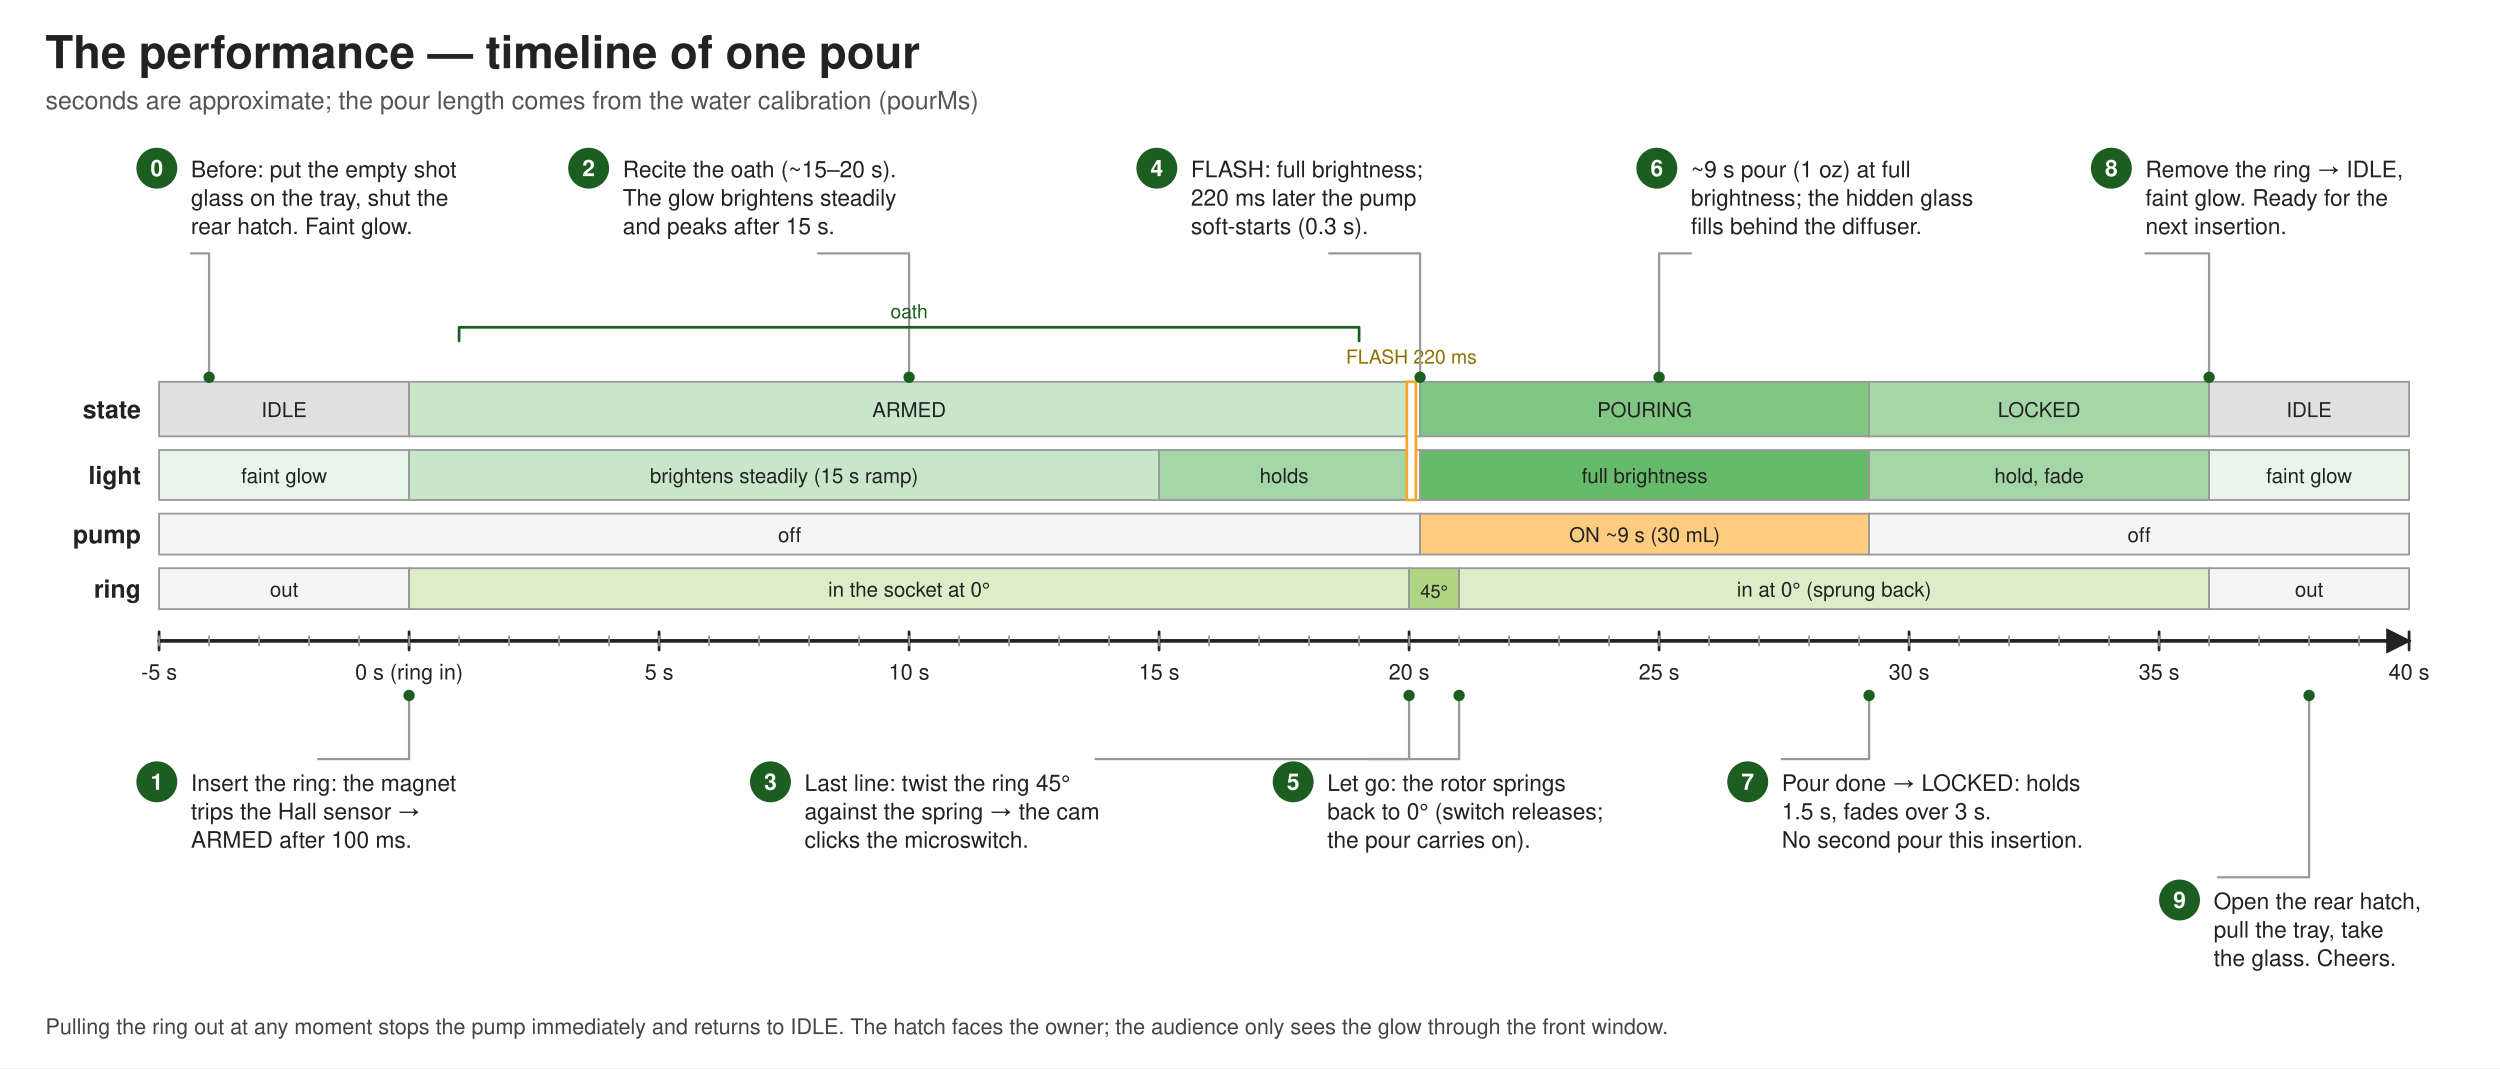
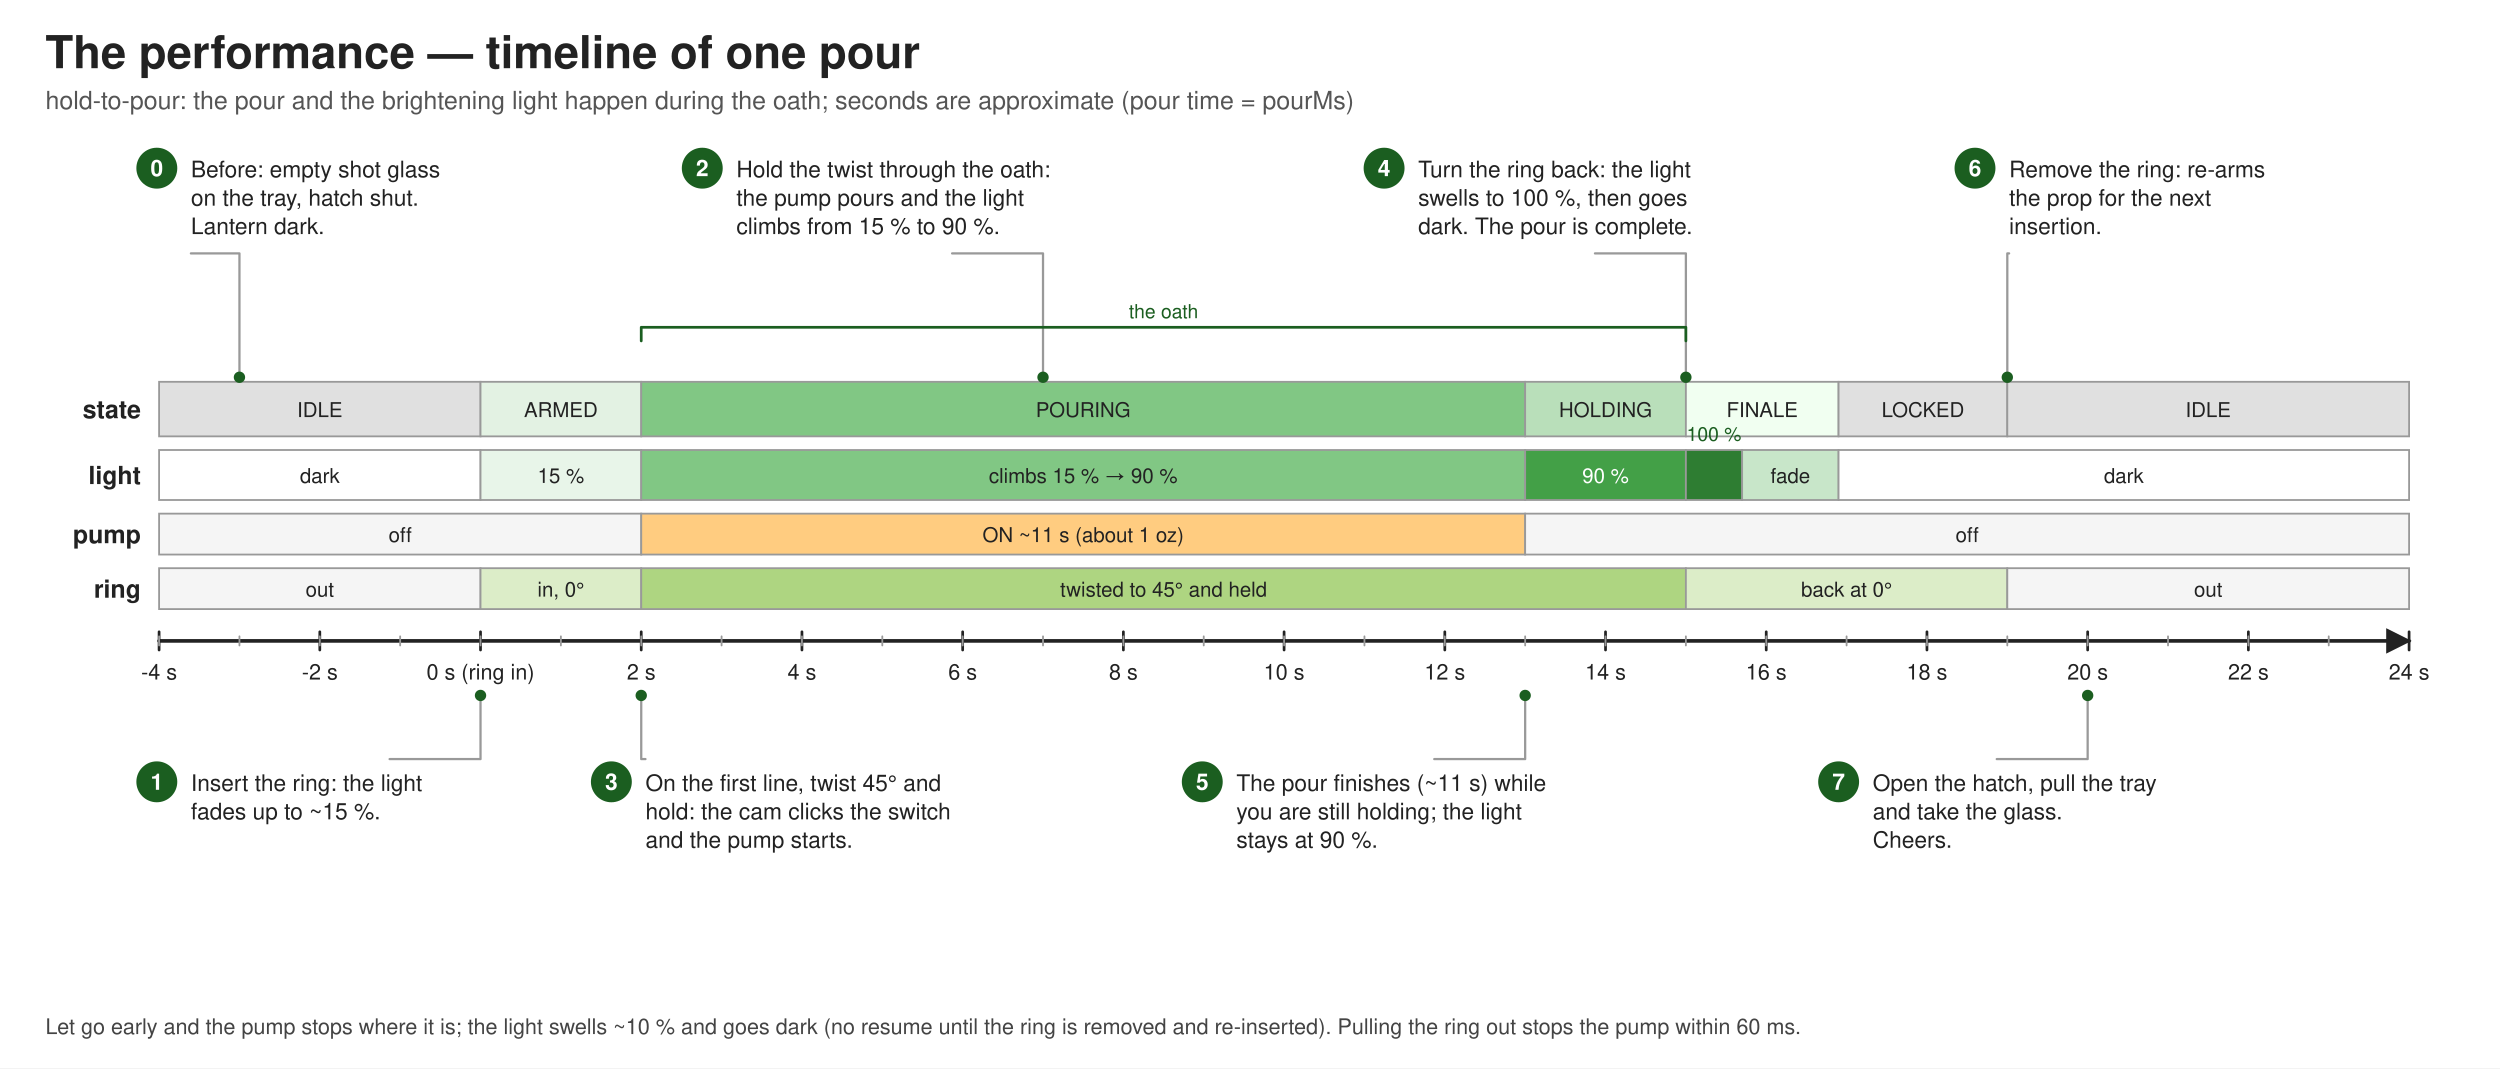
<svg xmlns="http://www.w3.org/2000/svg" viewBox="0 0 1100 470" width="1100" height="470" font-family="Helvetica, Arial, sans-serif" font-size="12" fill="#222222">
  <defs>
    <marker id="arr" viewBox="0 0 10 10" refX="9" refY="5" markerWidth="7" markerHeight="7" orient="auto-start-reverse">
      <path d="M0,0 L10,5 L0,10 z" fill="context-stroke" />
    </marker>
    <marker id="arrP" viewBox="0 0 10 10" refX="9" refY="5" markerWidth="7" markerHeight="7" orient="auto-start-reverse">
      <path d="M0,0 L10,5 L0,10 z" fill="#7c3aed" />
    </marker>
    <marker id="arrB" viewBox="0 0 10 10" refX="9" refY="5" markerWidth="7" markerHeight="7" orient="auto-start-reverse">
      <path d="M0,0 L10,5 L0,10 z" fill="#1d4ed8" />
    </marker>
    <marker id="arrGy" viewBox="0 0 10 10" refX="9" refY="5" markerWidth="7" markerHeight="7" orient="auto-start-reverse">
      <path d="M0,0 L10,5 L0,10 z" fill="#777777" />
    </marker>
    <marker id="arrG" viewBox="0 0 10 10" refX="9" refY="5" markerWidth="7" markerHeight="7" orient="auto-start-reverse">
      <path d="M0,0 L10,5 L0,10 z" fill="#2a9d2a" />
    </marker>
    <marker id="arrK" viewBox="0 0 10 10" refX="9" refY="5" markerWidth="7" markerHeight="7" orient="auto-start-reverse">
      <path d="M0,0 L10,5 L0,10 z" fill="#222222" />
    </marker>
    <marker id="arrO" viewBox="0 0 10 10" refX="9" refY="5" markerWidth="7" markerHeight="7" orient="auto-start-reverse">
      <path d="M0,0 L10,5 L0,10 z" fill="#f77f00" />
    </marker>
    <marker id="arrR" viewBox="0 0 10 10" refX="9" refY="5" markerWidth="7" markerHeight="7" orient="auto-start-reverse">
      <path d="M0,0 L10,5 L0,10 z" fill="#d62828" />
    </marker>
  </defs>
  <rect x="0" y="0" width="1100" height="470" fill="#ffffff" />
  <text x="20" y="30" font-size="20" text-anchor="start" font-weight="bold" fill="#222222">The performance — timeline of one pour</text>
-   <text x="20" y="48" font-size="11" text-anchor="start" font-weight="normal" fill="#555">seconds are approximate; the pour length comes from the water calibration (pourMs)</text>
+   <text x="20" y="48" font-size="11" text-anchor="start" font-weight="normal" fill="#555">hold-to-pour: the pour and the brightening light happen during the oath; seconds are approximate (pour time = pourMs)</text>
  <text x="62" y="184.0" font-size="11" text-anchor="end" font-weight="bold" fill="#222222">state</text>
-   <rect x="70.0" y="168" width="110.0" height="24" rx="0" fill="#e0e0e0" stroke="#999" stroke-width="0.8" />
-   <text x="125.0" y="183.5" font-size="9" text-anchor="middle" font-weight="normal" fill="#222222">IDLE</text>
-   <rect x="180.0" y="168" width="440.0" height="24" rx="0" fill="#c8e6c9" stroke="#999" stroke-width="0.8" />
-   <text x="400.0" y="183.5" font-size="9" text-anchor="middle" font-weight="normal" fill="#222222">ARMED</text>
-   <rect x="620.0" y="168" width="4.84" height="24" rx="0" fill="#ffffff" stroke="#999" stroke-width="0.8" />
-   <rect x="624.84" y="168" width="197.56" height="24" rx="0" fill="#81c784" stroke="#999" stroke-width="0.8" />
-   <text x="723.62" y="183.5" font-size="9" text-anchor="middle" font-weight="normal" fill="#222222">POURING</text>
-   <rect x="822.4" y="168" width="149.6" height="24" rx="0" fill="#a5d6a7" stroke="#999" stroke-width="0.8" />
-   <text x="897.2" y="183.5" font-size="9" text-anchor="middle" font-weight="normal" fill="#222222">LOCKED</text>
-   <rect x="972.0" y="168" width="88.0" height="24" rx="0" fill="#e0e0e0" stroke="#999" stroke-width="0.8" />
-   <text x="1016.0" y="183.5" font-size="9" text-anchor="middle" font-weight="normal" fill="#222222">IDLE</text>
+   <rect x="70.0" y="168" width="141.429" height="24" rx="0" fill="#e0e0e0" stroke="#999" stroke-width="0.8" />
+   <text x="140.714" y="183.5" font-size="9" text-anchor="middle" font-weight="normal" fill="#222222">IDLE</text>
+   <rect x="211.429" y="168" width="70.714" height="24" rx="0" fill="#e3f2e3" stroke="#999" stroke-width="0.8" />
+   <text x="246.786" y="183.5" font-size="9" text-anchor="middle" font-weight="normal" fill="#222222">ARMED</text>
+   <rect x="282.143" y="168" width="388.929" height="24" rx="0" fill="#81c784" stroke="#999" stroke-width="0.8" />
+   <text x="476.607" y="183.5" font-size="9" text-anchor="middle" font-weight="normal" fill="#222222">POURING</text>
+   <rect x="671.071" y="168" width="70.714" height="24" rx="0" fill="#b9dfba" stroke="#999" stroke-width="0.8" />
+   <text x="706.429" y="183.5" font-size="9" text-anchor="middle" font-weight="normal" fill="#222222">HOLDING</text>
+   <rect x="741.786" y="168" width="67.179" height="24" rx="0" fill="#f1fff1" stroke="#999" stroke-width="0.8" />
+   <text x="775.375" y="183.5" font-size="9" text-anchor="middle" font-weight="normal" fill="#222222">FINALE</text>
+   <rect x="808.964" y="168" width="74.25" height="24" rx="0" fill="#e0e0e0" stroke="#999" stroke-width="0.8" />
+   <text x="846.089" y="183.5" font-size="9" text-anchor="middle" font-weight="normal" fill="#222222">LOCKED</text>
+   <rect x="883.214" y="168" width="176.786" height="24" rx="0" fill="#e0e0e0" stroke="#999" stroke-width="0.8" />
+   <text x="971.607" y="183.5" font-size="9" text-anchor="middle" font-weight="normal" fill="#222222">IDLE</text>
  <text x="62" y="213.0" font-size="11" text-anchor="end" font-weight="bold" fill="#222222">light</text>
-   <rect x="70.0" y="198" width="110.0" height="22" rx="0" fill="#e8f5e9" stroke="#999" stroke-width="0.8" />
-   <text x="125.0" y="212.5" font-size="9" text-anchor="middle" font-weight="normal" fill="#222222">faint glow</text>
-   <rect x="180.0" y="198" width="330.0" height="22" rx="0" fill="#c8e6c9" stroke="#999" stroke-width="0.8" />
-   <text x="345.0" y="212.5" font-size="9" text-anchor="middle" font-weight="normal" fill="#222222">brightens steadily (15 s ramp)</text>
-   <rect x="510.0" y="198" width="110.0" height="22" rx="0" fill="#a5d6a7" stroke="#999" stroke-width="0.8" />
-   <text x="565.0" y="212.5" font-size="9" text-anchor="middle" font-weight="normal" fill="#222222">holds</text>
-   <rect x="620.0" y="198" width="4.84" height="22" rx="0" fill="#ffffff" stroke="#999" stroke-width="0.8" />
-   <rect x="624.84" y="198" width="197.56" height="22" rx="0" fill="#66bb6a" stroke="#999" stroke-width="0.8" />
-   <text x="723.62" y="212.5" font-size="9" text-anchor="middle" font-weight="normal" fill="#222222">full brightness</text>
-   <rect x="822.4" y="198" width="149.6" height="22" rx="0" fill="#a5d6a7" stroke="#999" stroke-width="0.8" />
-   <text x="897.2" y="212.5" font-size="9" text-anchor="middle" font-weight="normal" fill="#222222">hold, fade</text>
-   <rect x="972.0" y="198" width="88.0" height="22" rx="0" fill="#e8f5e9" stroke="#999" stroke-width="0.8" />
-   <text x="1016.0" y="212.5" font-size="9" text-anchor="middle" font-weight="normal" fill="#222222">faint glow</text>
+   <rect x="70.0" y="198" width="141.429" height="22" rx="0" fill="#ffffff" stroke="#999" stroke-width="0.8" />
+   <text x="140.714" y="212.5" font-size="9" text-anchor="middle" font-weight="normal" fill="#222222">dark</text>
+   <rect x="211.429" y="198" width="70.714" height="22" rx="0" fill="#e8f5e9" stroke="#999" stroke-width="0.8" />
+   <text x="246.786" y="212.5" font-size="9" text-anchor="middle" font-weight="normal" fill="#222222">15 %</text>
+   <rect x="282.143" y="198" width="388.929" height="22" rx="0" fill="#81c784" stroke="#999" stroke-width="0.8" />
+   <text x="476.607" y="212.5" font-size="9" text-anchor="middle" font-weight="normal" fill="#222222">climbs 15 % → 90 %</text>
+   <rect x="671.071" y="198" width="70.714" height="22" rx="0" fill="#43a047" stroke="#999" stroke-width="0.8" />
+   <text x="706.429" y="212.5" font-size="9" text-anchor="middle" font-weight="normal" fill="#fff">90 %</text>
+   <rect x="741.786" y="198" width="24.75" height="22" rx="0" fill="#2e7d32" stroke="#999" stroke-width="0.8" />
+   <rect x="766.536" y="198" width="42.429" height="22" rx="0" fill="#c8e6c9" stroke="#999" stroke-width="0.8" />
+   <text x="787.75" y="212.5" font-size="9" text-anchor="middle" font-weight="normal" fill="#222222">fade</text>
+   <rect x="808.964" y="198" width="251.036" height="22" rx="0" fill="#ffffff" stroke="#999" stroke-width="0.8" />
+   <text x="934.482" y="212.5" font-size="9" text-anchor="middle" font-weight="normal" fill="#222222">dark</text>
  <text x="62" y="239.0" font-size="11" text-anchor="end" font-weight="bold" fill="#222222">pump</text>
-   <rect x="70.0" y="226" width="554.84" height="18" rx="0" fill="#f5f5f5" stroke="#999" stroke-width="0.8" />
-   <text x="347.42" y="238.5" font-size="9" text-anchor="middle" font-weight="normal" fill="#222222">off</text>
-   <rect x="624.84" y="226" width="197.56" height="18" rx="0" fill="#ffcc80" stroke="#999" stroke-width="0.8" />
-   <text x="723.62" y="238.5" font-size="9" text-anchor="middle" font-weight="normal" fill="#222222">ON ~9 s (30 mL)</text>
-   <rect x="822.4" y="226" width="237.6" height="18" rx="0" fill="#f5f5f5" stroke="#999" stroke-width="0.8" />
-   <text x="941.2" y="238.5" font-size="9" text-anchor="middle" font-weight="normal" fill="#222222">off</text>
+   <rect x="70.0" y="226" width="212.143" height="18" rx="0" fill="#f5f5f5" stroke="#999" stroke-width="0.8" />
+   <text x="176.071" y="238.5" font-size="9" text-anchor="middle" font-weight="normal" fill="#222222">off</text>
+   <rect x="282.143" y="226" width="388.929" height="18" rx="0" fill="#ffcc80" stroke="#999" stroke-width="0.8" />
+   <text x="476.607" y="238.5" font-size="9" text-anchor="middle" font-weight="normal" fill="#222222">ON ~11 s (about 1 oz)</text>
+   <rect x="671.071" y="226" width="388.929" height="18" rx="0" fill="#f5f5f5" stroke="#999" stroke-width="0.8" />
+   <text x="865.536" y="238.5" font-size="9" text-anchor="middle" font-weight="normal" fill="#222222">off</text>
  <text x="62" y="263.0" font-size="11" text-anchor="end" font-weight="bold" fill="#222222">ring</text>
-   <rect x="70.0" y="250" width="110.0" height="18" rx="0" fill="#f5f5f5" stroke="#999" stroke-width="0.8" />
-   <text x="125.0" y="262.5" font-size="9" text-anchor="middle" font-weight="normal" fill="#222222">out</text>
-   <rect x="180.0" y="250" width="440.0" height="18" rx="0" fill="#dcedc8" stroke="#999" stroke-width="0.8" />
-   <text x="400.0" y="262.5" font-size="9" text-anchor="middle" font-weight="normal" fill="#222222">in the socket at 0°</text>
-   <rect x="620.0" y="250" width="22.0" height="18" rx="0" fill="#aed581" stroke="#999" stroke-width="0.8" />
-   <rect x="642.0" y="250" width="330.0" height="18" rx="0" fill="#dcedc8" stroke="#999" stroke-width="0.8" />
-   <text x="807.0" y="262.5" font-size="9" text-anchor="middle" font-weight="normal" fill="#222222">in at 0° (sprung back)</text>
-   <rect x="972.0" y="250" width="88.0" height="18" rx="0" fill="#f5f5f5" stroke="#999" stroke-width="0.8" />
-   <text x="1016.0" y="262.5" font-size="9" text-anchor="middle" font-weight="normal" fill="#222222">out</text>
-   <rect x="619.0" y="168" width="4" height="52" rx="0" fill="#ffffff" stroke="#f9a825" stroke-width="1.2" />
-   <text x="621.0" y="160" font-size="8.5" text-anchor="middle" font-weight="normal" fill="#8d6e00">FLASH 220 ms</text>
-   <text x="631.0" y="263" font-size="8" text-anchor="middle" font-weight="normal" fill="#222222">45°</text>
+   <rect x="70.0" y="250" width="141.429" height="18" rx="0" fill="#f5f5f5" stroke="#999" stroke-width="0.8" />
+   <text x="140.714" y="262.5" font-size="9" text-anchor="middle" font-weight="normal" fill="#222222">out</text>
+   <rect x="211.429" y="250" width="70.714" height="18" rx="0" fill="#dcedc8" stroke="#999" stroke-width="0.8" />
+   <text x="246.786" y="262.5" font-size="9" text-anchor="middle" font-weight="normal" fill="#222222">in, 0°</text>
+   <rect x="282.143" y="250" width="459.643" height="18" rx="0" fill="#aed581" stroke="#999" stroke-width="0.8" />
+   <text x="511.964" y="262.5" font-size="9" text-anchor="middle" font-weight="normal" fill="#222222">twisted to 45° and held</text>
+   <rect x="741.786" y="250" width="141.429" height="18" rx="0" fill="#dcedc8" stroke="#999" stroke-width="0.8" />
+   <text x="812.5" y="262.5" font-size="9" text-anchor="middle" font-weight="normal" fill="#222222">back at 0°</text>
+   <rect x="883.214" y="250" width="176.786" height="18" rx="0" fill="#f5f5f5" stroke="#999" stroke-width="0.8" />
+   <text x="971.607" y="262.5" font-size="9" text-anchor="middle" font-weight="normal" fill="#222222">out</text>
+   <text x="754.161" y="194" font-size="8.5" text-anchor="middle" font-weight="normal" fill="#1b5e20">100 %</text>
  <path d="M70,282 L1060,282" fill="none" stroke="#222222" stroke-width="1.6" stroke-linecap="round" stroke-linejoin="round" marker-end="url(#arrK)" />
  <path d="M70.0,278 L70.0,286" fill="none" stroke="#222222" stroke-width="1.2" stroke-linecap="round" stroke-linejoin="round" />
-   <text x="70.0" y="299" font-size="9.5" text-anchor="middle" font-weight="normal" fill="#222222">-5 s</text>
-   <path d="M180.0,278 L180.0,286" fill="none" stroke="#222222" stroke-width="1.2" stroke-linecap="round" stroke-linejoin="round" />
-   <text x="180.0" y="299" font-size="9.5" text-anchor="middle" font-weight="normal" fill="#222222">0 s (ring in)</text>
-   <path d="M290.0,278 L290.0,286" fill="none" stroke="#222222" stroke-width="1.2" stroke-linecap="round" stroke-linejoin="round" />
-   <text x="290.0" y="299" font-size="9.5" text-anchor="middle" font-weight="normal" fill="#222222">5 s</text>
-   <path d="M400.0,278 L400.0,286" fill="none" stroke="#222222" stroke-width="1.2" stroke-linecap="round" stroke-linejoin="round" />
-   <text x="400.0" y="299" font-size="9.5" text-anchor="middle" font-weight="normal" fill="#222222">10 s</text>
-   <path d="M510.0,278 L510.0,286" fill="none" stroke="#222222" stroke-width="1.2" stroke-linecap="round" stroke-linejoin="round" />
-   <text x="510.0" y="299" font-size="9.5" text-anchor="middle" font-weight="normal" fill="#222222">15 s</text>
-   <path d="M620.0,278 L620.0,286" fill="none" stroke="#222222" stroke-width="1.2" stroke-linecap="round" stroke-linejoin="round" />
-   <text x="620.0" y="299" font-size="9.5" text-anchor="middle" font-weight="normal" fill="#222222">20 s</text>
-   <path d="M730.0,278 L730.0,286" fill="none" stroke="#222222" stroke-width="1.2" stroke-linecap="round" stroke-linejoin="round" />
-   <text x="730.0" y="299" font-size="9.5" text-anchor="middle" font-weight="normal" fill="#222222">25 s</text>
-   <path d="M840.0,278 L840.0,286" fill="none" stroke="#222222" stroke-width="1.2" stroke-linecap="round" stroke-linejoin="round" />
-   <text x="840.0" y="299" font-size="9.5" text-anchor="middle" font-weight="normal" fill="#222222">30 s</text>
-   <path d="M950.0,278 L950.0,286" fill="none" stroke="#222222" stroke-width="1.2" stroke-linecap="round" stroke-linejoin="round" />
-   <text x="950.0" y="299" font-size="9.5" text-anchor="middle" font-weight="normal" fill="#222222">35 s</text>
+   <text x="70.0" y="299" font-size="9.5" text-anchor="middle" font-weight="normal" fill="#222222">-4 s</text>
+   <path d="M140.714,278 L140.714,286" fill="none" stroke="#222222" stroke-width="1.2" stroke-linecap="round" stroke-linejoin="round" />
+   <text x="140.714" y="299" font-size="9.5" text-anchor="middle" font-weight="normal" fill="#222222">-2 s</text>
+   <path d="M211.429,278 L211.429,286" fill="none" stroke="#222222" stroke-width="1.2" stroke-linecap="round" stroke-linejoin="round" />
+   <text x="211.429" y="299" font-size="9.5" text-anchor="middle" font-weight="normal" fill="#222222">0 s (ring in)</text>
+   <path d="M282.143,278 L282.143,286" fill="none" stroke="#222222" stroke-width="1.2" stroke-linecap="round" stroke-linejoin="round" />
+   <text x="282.143" y="299" font-size="9.5" text-anchor="middle" font-weight="normal" fill="#222222">2 s</text>
+   <path d="M352.857,278 L352.857,286" fill="none" stroke="#222222" stroke-width="1.2" stroke-linecap="round" stroke-linejoin="round" />
+   <text x="352.857" y="299" font-size="9.5" text-anchor="middle" font-weight="normal" fill="#222222">4 s</text>
+   <path d="M423.571,278 L423.571,286" fill="none" stroke="#222222" stroke-width="1.2" stroke-linecap="round" stroke-linejoin="round" />
+   <text x="423.571" y="299" font-size="9.5" text-anchor="middle" font-weight="normal" fill="#222222">6 s</text>
+   <path d="M494.286,278 L494.286,286" fill="none" stroke="#222222" stroke-width="1.2" stroke-linecap="round" stroke-linejoin="round" />
+   <text x="494.286" y="299" font-size="9.5" text-anchor="middle" font-weight="normal" fill="#222222">8 s</text>
+   <path d="M565.0,278 L565.0,286" fill="none" stroke="#222222" stroke-width="1.2" stroke-linecap="round" stroke-linejoin="round" />
+   <text x="565.0" y="299" font-size="9.5" text-anchor="middle" font-weight="normal" fill="#222222">10 s</text>
+   <path d="M635.714,278 L635.714,286" fill="none" stroke="#222222" stroke-width="1.2" stroke-linecap="round" stroke-linejoin="round" />
+   <text x="635.714" y="299" font-size="9.5" text-anchor="middle" font-weight="normal" fill="#222222">12 s</text>
+   <path d="M706.429,278 L706.429,286" fill="none" stroke="#222222" stroke-width="1.2" stroke-linecap="round" stroke-linejoin="round" />
+   <text x="706.429" y="299" font-size="9.5" text-anchor="middle" font-weight="normal" fill="#222222">14 s</text>
+   <path d="M777.143,278 L777.143,286" fill="none" stroke="#222222" stroke-width="1.2" stroke-linecap="round" stroke-linejoin="round" />
+   <text x="777.143" y="299" font-size="9.5" text-anchor="middle" font-weight="normal" fill="#222222">16 s</text>
+   <path d="M847.857,278 L847.857,286" fill="none" stroke="#222222" stroke-width="1.2" stroke-linecap="round" stroke-linejoin="round" />
+   <text x="847.857" y="299" font-size="9.5" text-anchor="middle" font-weight="normal" fill="#222222">18 s</text>
+   <path d="M918.571,278 L918.571,286" fill="none" stroke="#222222" stroke-width="1.2" stroke-linecap="round" stroke-linejoin="round" />
+   <text x="918.571" y="299" font-size="9.5" text-anchor="middle" font-weight="normal" fill="#222222">20 s</text>
+   <path d="M989.286,278 L989.286,286" fill="none" stroke="#222222" stroke-width="1.2" stroke-linecap="round" stroke-linejoin="round" />
+   <text x="989.286" y="299" font-size="9.5" text-anchor="middle" font-weight="normal" fill="#222222">22 s</text>
  <path d="M1060.0,278 L1060.0,286" fill="none" stroke="#222222" stroke-width="1.2" stroke-linecap="round" stroke-linejoin="round" />
-   <text x="1060.0" y="299" font-size="9.5" text-anchor="middle" font-weight="normal" fill="#222222">40 s</text>
+   <text x="1060.0" y="299" font-size="9.5" text-anchor="middle" font-weight="normal" fill="#222222">24 s</text>
  <path d="M70.0,280 L70.0,284" fill="none" stroke="#999" stroke-width="0.8" stroke-linecap="round" stroke-linejoin="round" />
-   <path d="M92.0,280 L92.0,284" fill="none" stroke="#999" stroke-width="0.8" stroke-linecap="round" stroke-linejoin="round" />
-   <path d="M114.0,280 L114.0,284" fill="none" stroke="#999" stroke-width="0.8" stroke-linecap="round" stroke-linejoin="round" />
-   <path d="M136.0,280 L136.0,284" fill="none" stroke="#999" stroke-width="0.8" stroke-linecap="round" stroke-linejoin="round" />
-   <path d="M158.0,280 L158.0,284" fill="none" stroke="#999" stroke-width="0.8" stroke-linecap="round" stroke-linejoin="round" />
-   <path d="M180.0,280 L180.0,284" fill="none" stroke="#999" stroke-width="0.8" stroke-linecap="round" stroke-linejoin="round" />
-   <path d="M202.0,280 L202.0,284" fill="none" stroke="#999" stroke-width="0.8" stroke-linecap="round" stroke-linejoin="round" />
-   <path d="M224.0,280 L224.0,284" fill="none" stroke="#999" stroke-width="0.8" stroke-linecap="round" stroke-linejoin="round" />
-   <path d="M246.0,280 L246.0,284" fill="none" stroke="#999" stroke-width="0.8" stroke-linecap="round" stroke-linejoin="round" />
-   <path d="M268.0,280 L268.0,284" fill="none" stroke="#999" stroke-width="0.8" stroke-linecap="round" stroke-linejoin="round" />
-   <path d="M290.0,280 L290.0,284" fill="none" stroke="#999" stroke-width="0.8" stroke-linecap="round" stroke-linejoin="round" />
-   <path d="M312.0,280 L312.0,284" fill="none" stroke="#999" stroke-width="0.8" stroke-linecap="round" stroke-linejoin="round" />
-   <path d="M334.0,280 L334.0,284" fill="none" stroke="#999" stroke-width="0.8" stroke-linecap="round" stroke-linejoin="round" />
-   <path d="M356.0,280 L356.0,284" fill="none" stroke="#999" stroke-width="0.8" stroke-linecap="round" stroke-linejoin="round" />
-   <path d="M378.0,280 L378.0,284" fill="none" stroke="#999" stroke-width="0.8" stroke-linecap="round" stroke-linejoin="round" />
-   <path d="M400.0,280 L400.0,284" fill="none" stroke="#999" stroke-width="0.8" stroke-linecap="round" stroke-linejoin="round" />
-   <path d="M422.0,280 L422.0,284" fill="none" stroke="#999" stroke-width="0.8" stroke-linecap="round" stroke-linejoin="round" />
-   <path d="M444.0,280 L444.0,284" fill="none" stroke="#999" stroke-width="0.8" stroke-linecap="round" stroke-linejoin="round" />
-   <path d="M466.0,280 L466.0,284" fill="none" stroke="#999" stroke-width="0.8" stroke-linecap="round" stroke-linejoin="round" />
-   <path d="M488.0,280 L488.0,284" fill="none" stroke="#999" stroke-width="0.8" stroke-linecap="round" stroke-linejoin="round" />
-   <path d="M510.0,280 L510.0,284" fill="none" stroke="#999" stroke-width="0.8" stroke-linecap="round" stroke-linejoin="round" />
-   <path d="M532.0,280 L532.0,284" fill="none" stroke="#999" stroke-width="0.8" stroke-linecap="round" stroke-linejoin="round" />
-   <path d="M554.0,280 L554.0,284" fill="none" stroke="#999" stroke-width="0.8" stroke-linecap="round" stroke-linejoin="round" />
-   <path d="M576.0,280 L576.0,284" fill="none" stroke="#999" stroke-width="0.8" stroke-linecap="round" stroke-linejoin="round" />
-   <path d="M598.0,280 L598.0,284" fill="none" stroke="#999" stroke-width="0.8" stroke-linecap="round" stroke-linejoin="round" />
-   <path d="M620.0,280 L620.0,284" fill="none" stroke="#999" stroke-width="0.8" stroke-linecap="round" stroke-linejoin="round" />
-   <path d="M642.0,280 L642.0,284" fill="none" stroke="#999" stroke-width="0.8" stroke-linecap="round" stroke-linejoin="round" />
-   <path d="M664.0,280 L664.0,284" fill="none" stroke="#999" stroke-width="0.8" stroke-linecap="round" stroke-linejoin="round" />
-   <path d="M686.0,280 L686.0,284" fill="none" stroke="#999" stroke-width="0.8" stroke-linecap="round" stroke-linejoin="round" />
-   <path d="M708.0,280 L708.0,284" fill="none" stroke="#999" stroke-width="0.8" stroke-linecap="round" stroke-linejoin="round" />
-   <path d="M730.0,280 L730.0,284" fill="none" stroke="#999" stroke-width="0.8" stroke-linecap="round" stroke-linejoin="round" />
-   <path d="M752.0,280 L752.0,284" fill="none" stroke="#999" stroke-width="0.8" stroke-linecap="round" stroke-linejoin="round" />
-   <path d="M774.0,280 L774.0,284" fill="none" stroke="#999" stroke-width="0.8" stroke-linecap="round" stroke-linejoin="round" />
-   <path d="M796.0,280 L796.0,284" fill="none" stroke="#999" stroke-width="0.8" stroke-linecap="round" stroke-linejoin="round" />
-   <path d="M818.0,280 L818.0,284" fill="none" stroke="#999" stroke-width="0.8" stroke-linecap="round" stroke-linejoin="round" />
-   <path d="M840.0,280 L840.0,284" fill="none" stroke="#999" stroke-width="0.8" stroke-linecap="round" stroke-linejoin="round" />
-   <path d="M862.0,280 L862.0,284" fill="none" stroke="#999" stroke-width="0.8" stroke-linecap="round" stroke-linejoin="round" />
-   <path d="M884.0,280 L884.0,284" fill="none" stroke="#999" stroke-width="0.8" stroke-linecap="round" stroke-linejoin="round" />
-   <path d="M906.0,280 L906.0,284" fill="none" stroke="#999" stroke-width="0.8" stroke-linecap="round" stroke-linejoin="round" />
-   <path d="M928.0,280 L928.0,284" fill="none" stroke="#999" stroke-width="0.8" stroke-linecap="round" stroke-linejoin="round" />
-   <path d="M950.0,280 L950.0,284" fill="none" stroke="#999" stroke-width="0.8" stroke-linecap="round" stroke-linejoin="round" />
-   <path d="M972.0,280 L972.0,284" fill="none" stroke="#999" stroke-width="0.8" stroke-linecap="round" stroke-linejoin="round" />
-   <path d="M994.0,280 L994.0,284" fill="none" stroke="#999" stroke-width="0.8" stroke-linecap="round" stroke-linejoin="round" />
-   <path d="M1016.0,280 L1016.0,284" fill="none" stroke="#999" stroke-width="0.8" stroke-linecap="round" stroke-linejoin="round" />
-   <path d="M1038.0,280 L1038.0,284" fill="none" stroke="#999" stroke-width="0.8" stroke-linecap="round" stroke-linejoin="round" />
+   <path d="M105.357,280 L105.357,284" fill="none" stroke="#999" stroke-width="0.8" stroke-linecap="round" stroke-linejoin="round" />
+   <path d="M140.714,280 L140.714,284" fill="none" stroke="#999" stroke-width="0.8" stroke-linecap="round" stroke-linejoin="round" />
+   <path d="M176.071,280 L176.071,284" fill="none" stroke="#999" stroke-width="0.8" stroke-linecap="round" stroke-linejoin="round" />
+   <path d="M211.429,280 L211.429,284" fill="none" stroke="#999" stroke-width="0.8" stroke-linecap="round" stroke-linejoin="round" />
+   <path d="M246.786,280 L246.786,284" fill="none" stroke="#999" stroke-width="0.8" stroke-linecap="round" stroke-linejoin="round" />
+   <path d="M282.143,280 L282.143,284" fill="none" stroke="#999" stroke-width="0.8" stroke-linecap="round" stroke-linejoin="round" />
+   <path d="M317.5,280 L317.5,284" fill="none" stroke="#999" stroke-width="0.8" stroke-linecap="round" stroke-linejoin="round" />
+   <path d="M352.857,280 L352.857,284" fill="none" stroke="#999" stroke-width="0.8" stroke-linecap="round" stroke-linejoin="round" />
+   <path d="M388.214,280 L388.214,284" fill="none" stroke="#999" stroke-width="0.8" stroke-linecap="round" stroke-linejoin="round" />
+   <path d="M423.571,280 L423.571,284" fill="none" stroke="#999" stroke-width="0.8" stroke-linecap="round" stroke-linejoin="round" />
+   <path d="M458.929,280 L458.929,284" fill="none" stroke="#999" stroke-width="0.8" stroke-linecap="round" stroke-linejoin="round" />
+   <path d="M494.286,280 L494.286,284" fill="none" stroke="#999" stroke-width="0.8" stroke-linecap="round" stroke-linejoin="round" />
+   <path d="M529.643,280 L529.643,284" fill="none" stroke="#999" stroke-width="0.8" stroke-linecap="round" stroke-linejoin="round" />
+   <path d="M565.0,280 L565.0,284" fill="none" stroke="#999" stroke-width="0.8" stroke-linecap="round" stroke-linejoin="round" />
+   <path d="M600.357,280 L600.357,284" fill="none" stroke="#999" stroke-width="0.8" stroke-linecap="round" stroke-linejoin="round" />
+   <path d="M635.714,280 L635.714,284" fill="none" stroke="#999" stroke-width="0.8" stroke-linecap="round" stroke-linejoin="round" />
+   <path d="M671.071,280 L671.071,284" fill="none" stroke="#999" stroke-width="0.8" stroke-linecap="round" stroke-linejoin="round" />
+   <path d="M706.429,280 L706.429,284" fill="none" stroke="#999" stroke-width="0.8" stroke-linecap="round" stroke-linejoin="round" />
+   <path d="M741.786,280 L741.786,284" fill="none" stroke="#999" stroke-width="0.8" stroke-linecap="round" stroke-linejoin="round" />
+   <path d="M777.143,280 L777.143,284" fill="none" stroke="#999" stroke-width="0.8" stroke-linecap="round" stroke-linejoin="round" />
+   <path d="M812.5,280 L812.5,284" fill="none" stroke="#999" stroke-width="0.8" stroke-linecap="round" stroke-linejoin="round" />
+   <path d="M847.857,280 L847.857,284" fill="none" stroke="#999" stroke-width="0.8" stroke-linecap="round" stroke-linejoin="round" />
+   <path d="M883.214,280 L883.214,284" fill="none" stroke="#999" stroke-width="0.8" stroke-linecap="round" stroke-linejoin="round" />
+   <path d="M918.571,280 L918.571,284" fill="none" stroke="#999" stroke-width="0.8" stroke-linecap="round" stroke-linejoin="round" />
+   <path d="M953.929,280 L953.929,284" fill="none" stroke="#999" stroke-width="0.8" stroke-linecap="round" stroke-linejoin="round" />
+   <path d="M989.286,280 L989.286,284" fill="none" stroke="#999" stroke-width="0.8" stroke-linecap="round" stroke-linejoin="round" />
+   <path d="M1024.643,280 L1024.643,284" fill="none" stroke="#999" stroke-width="0.8" stroke-linecap="round" stroke-linejoin="round" />
  <circle cx="69" cy="74" r="9" fill="#1b5e20" stroke="none" stroke-width="1.2" />
  <text x="69" y="77.5" font-size="10" text-anchor="middle" font-weight="bold" fill="#fff">0</text>
-   <text x="84" y="78.0" font-size="10" text-anchor="start" font-weight="normal" fill="#222222">Before: put the empty shot</text>
-   <text x="84" y="90.5" font-size="10" text-anchor="start" font-weight="normal" fill="#222222">glass on the tray, shut the</text>
-   <text x="84" y="103.0" font-size="10" text-anchor="start" font-weight="normal" fill="#222222">rear hatch. Faint glow.</text>
-   <path d="M92.0,166 L92.0,111.5 L84,111.5" fill="none" stroke="#999" stroke-width="1" stroke-linecap="round" stroke-linejoin="round" />
-   <circle cx="92.0" cy="166" r="2.5" fill="#1b5e20" />
-   <circle cx="259" cy="74" r="9" fill="#1b5e20" stroke="none" stroke-width="1.2" />
-   <text x="259" y="77.5" font-size="10" text-anchor="middle" font-weight="bold" fill="#fff">2</text>
-   <text x="274" y="78.0" font-size="10" text-anchor="start" font-weight="normal" fill="#222222">Recite the oath (~15–20 s).</text>
-   <text x="274" y="90.5" font-size="10" text-anchor="start" font-weight="normal" fill="#222222">The glow brightens steadily</text>
-   <text x="274" y="103.0" font-size="10" text-anchor="start" font-weight="normal" fill="#222222">and peaks after 15 s.</text>
-   <path d="M400.0,166 L400.0,111.5 L360.0,111.5" fill="none" stroke="#999" stroke-width="1" stroke-linecap="round" stroke-linejoin="round" />
-   <circle cx="400.0" cy="166" r="2.5" fill="#1b5e20" />
-   <circle cx="509" cy="74" r="9" fill="#1b5e20" stroke="none" stroke-width="1.2" />
-   <text x="509" y="77.5" font-size="10" text-anchor="middle" font-weight="bold" fill="#fff">4</text>
-   <text x="524" y="78.0" font-size="10" text-anchor="start" font-weight="normal" fill="#222222">FLASH: full brightness;</text>
-   <text x="524" y="90.5" font-size="10" text-anchor="start" font-weight="normal" fill="#222222">220 ms later the pump</text>
-   <text x="524" y="103.0" font-size="10" text-anchor="start" font-weight="normal" fill="#222222">soft-starts (0.3 s).</text>
-   <path d="M624.84,166 L624.84,111.5 L584.84,111.5" fill="none" stroke="#999" stroke-width="1" stroke-linecap="round" stroke-linejoin="round" />
-   <circle cx="624.84" cy="166" r="2.5" fill="#1b5e20" />
-   <circle cx="729" cy="74" r="9" fill="#1b5e20" stroke="none" stroke-width="1.2" />
-   <text x="729" y="77.5" font-size="10" text-anchor="middle" font-weight="bold" fill="#fff">6</text>
-   <text x="744" y="78.0" font-size="10" text-anchor="start" font-weight="normal" fill="#222222">~9 s pour (1 oz) at full</text>
-   <text x="744" y="90.5" font-size="10" text-anchor="start" font-weight="normal" fill="#222222">brightness; the hidden glass</text>
-   <text x="744" y="103.0" font-size="10" text-anchor="start" font-weight="normal" fill="#222222">fills behind the diffuser.</text>
-   <path d="M730.0,166 L730.0,111.5 L744,111.5" fill="none" stroke="#999" stroke-width="1" stroke-linecap="round" stroke-linejoin="round" />
-   <circle cx="730.0" cy="166" r="2.5" fill="#1b5e20" />
-   <circle cx="929" cy="74" r="9" fill="#1b5e20" stroke="none" stroke-width="1.2" />
-   <text x="929" y="77.5" font-size="10" text-anchor="middle" font-weight="bold" fill="#fff">8</text>
-   <text x="944" y="78.0" font-size="10" text-anchor="start" font-weight="normal" fill="#222222">Remove the ring → IDLE,</text>
-   <text x="944" y="90.5" font-size="10" text-anchor="start" font-weight="normal" fill="#222222">faint glow. Ready for the</text>
-   <text x="944" y="103.0" font-size="10" text-anchor="start" font-weight="normal" fill="#222222">next insertion.</text>
-   <path d="M972.0,166 L972.0,111.5 L944,111.5" fill="none" stroke="#999" stroke-width="1" stroke-linecap="round" stroke-linejoin="round" />
-   <circle cx="972.0" cy="166" r="2.5" fill="#1b5e20" />
-   <path d="M202.0,150 L202.0,144 L598.0,144 L598.0,150" fill="none" stroke="#1b5e20" stroke-width="1.2" stroke-linecap="round" stroke-linejoin="round" />
-   <text x="400.0" y="140" font-size="8.5" text-anchor="middle" font-weight="normal" fill="#1b5e20">oath</text>
+   <text x="84" y="78.0" font-size="10" text-anchor="start" font-weight="normal" fill="#222222">Before: empty shot glass</text>
+   <text x="84" y="90.5" font-size="10" text-anchor="start" font-weight="normal" fill="#222222">on the tray, hatch shut.</text>
+   <text x="84" y="103.0" font-size="10" text-anchor="start" font-weight="normal" fill="#222222">Lantern dark.</text>
+   <path d="M105.357,166 L105.357,111.5 L84,111.5" fill="none" stroke="#999" stroke-width="1" stroke-linecap="round" stroke-linejoin="round" />
+   <circle cx="105.357" cy="166" r="2.5" fill="#1b5e20" />
+   <circle cx="309" cy="74" r="9" fill="#1b5e20" stroke="none" stroke-width="1.2" />
+   <text x="309" y="77.5" font-size="10" text-anchor="middle" font-weight="bold" fill="#fff">2</text>
+   <text x="324" y="78.0" font-size="10" text-anchor="start" font-weight="normal" fill="#222222">Hold the twist through the oath:</text>
+   <text x="324" y="90.5" font-size="10" text-anchor="start" font-weight="normal" fill="#222222">the pump pours and the light</text>
+   <text x="324" y="103.0" font-size="10" text-anchor="start" font-weight="normal" fill="#222222">climbs from 15 % to 90 %.</text>
+   <path d="M458.929,166 L458.929,111.5 L418.929,111.5" fill="none" stroke="#999" stroke-width="1" stroke-linecap="round" stroke-linejoin="round" />
+   <circle cx="458.929" cy="166" r="2.5" fill="#1b5e20" />
+   <circle cx="609" cy="74" r="9" fill="#1b5e20" stroke="none" stroke-width="1.2" />
+   <text x="609" y="77.5" font-size="10" text-anchor="middle" font-weight="bold" fill="#fff">4</text>
+   <text x="624" y="78.0" font-size="10" text-anchor="start" font-weight="normal" fill="#222222">Turn the ring back: the light</text>
+   <text x="624" y="90.5" font-size="10" text-anchor="start" font-weight="normal" fill="#222222">swells to 100 %, then goes</text>
+   <text x="624" y="103.0" font-size="10" text-anchor="start" font-weight="normal" fill="#222222">dark. The pour is complete.</text>
+   <path d="M741.786,166 L741.786,111.5 L701.786,111.5" fill="none" stroke="#999" stroke-width="1" stroke-linecap="round" stroke-linejoin="round" />
+   <circle cx="741.786" cy="166" r="2.5" fill="#1b5e20" />
+   <circle cx="869" cy="74" r="9" fill="#1b5e20" stroke="none" stroke-width="1.2" />
+   <text x="869" y="77.5" font-size="10" text-anchor="middle" font-weight="bold" fill="#fff">6</text>
+   <text x="884" y="78.0" font-size="10" text-anchor="start" font-weight="normal" fill="#222222">Remove the ring: re-arms</text>
+   <text x="884" y="90.5" font-size="10" text-anchor="start" font-weight="normal" fill="#222222">the prop for the next</text>
+   <text x="884" y="103.0" font-size="10" text-anchor="start" font-weight="normal" fill="#222222">insertion.</text>
+   <path d="M883.214,166 L883.214,111.5 L884,111.5" fill="none" stroke="#999" stroke-width="1" stroke-linecap="round" stroke-linejoin="round" />
+   <circle cx="883.214" cy="166" r="2.5" fill="#1b5e20" />
+   <path d="M282.143,150 L282.143,144 L741.786,144 L741.786,150" fill="none" stroke="#1b5e20" stroke-width="1.2" stroke-linecap="round" stroke-linejoin="round" />
+   <text x="511.964" y="140" font-size="8.5" text-anchor="middle" font-weight="normal" fill="#1b5e20">the oath</text>
  <circle cx="69" cy="344" r="9" fill="#1b5e20" stroke="none" stroke-width="1.2" />
  <text x="69" y="347.5" font-size="10" text-anchor="middle" font-weight="bold" fill="#fff">1</text>
-   <text x="84" y="348.0" font-size="10" text-anchor="start" font-weight="normal" fill="#222222">Insert the ring: the magnet</text>
-   <text x="84" y="360.5" font-size="10" text-anchor="start" font-weight="normal" fill="#222222">trips the Hall sensor →</text>
-   <text x="84" y="373.0" font-size="10" text-anchor="start" font-weight="normal" fill="#222222">ARMED after 100 ms.</text>
-   <path d="M180.0,306 L180.0,334 L140.0,334" fill="none" stroke="#999" stroke-width="1" stroke-linecap="round" stroke-linejoin="round" />
-   <circle cx="180.0" cy="306" r="2.5" fill="#1b5e20" />
-   <circle cx="339" cy="344" r="9" fill="#1b5e20" stroke="none" stroke-width="1.2" />
-   <text x="339" y="347.5" font-size="10" text-anchor="middle" font-weight="bold" fill="#fff">3</text>
-   <text x="354" y="348.0" font-size="10" text-anchor="start" font-weight="normal" fill="#222222">Last line: twist the ring 45°</text>
-   <text x="354" y="360.5" font-size="10" text-anchor="start" font-weight="normal" fill="#222222">against the spring → the cam</text>
-   <text x="354" y="373.0" font-size="10" text-anchor="start" font-weight="normal" fill="#222222">clicks the microswitch.</text>
-   <path d="M620.0,306 L620.0,334 L482,334" fill="none" stroke="#999" stroke-width="1" stroke-linecap="round" stroke-linejoin="round" />
-   <circle cx="620.0" cy="306" r="2.5" fill="#1b5e20" />
-   <circle cx="569" cy="344" r="9" fill="#1b5e20" stroke="none" stroke-width="1.2" />
-   <text x="569" y="347.5" font-size="10" text-anchor="middle" font-weight="bold" fill="#fff">5</text>
-   <text x="584" y="348.0" font-size="10" text-anchor="start" font-weight="normal" fill="#222222">Let go: the rotor springs</text>
-   <text x="584" y="360.5" font-size="10" text-anchor="start" font-weight="normal" fill="#222222">back to 0° (switch releases;</text>
-   <text x="584" y="373.0" font-size="10" text-anchor="start" font-weight="normal" fill="#222222">the pour carries on).</text>
-   <path d="M642.0,306 L642.0,334 L602.0,334" fill="none" stroke="#999" stroke-width="1" stroke-linecap="round" stroke-linejoin="round" />
-   <circle cx="642.0" cy="306" r="2.5" fill="#1b5e20" />
-   <circle cx="769" cy="344" r="9" fill="#1b5e20" stroke="none" stroke-width="1.2" />
-   <text x="769" y="347.5" font-size="10" text-anchor="middle" font-weight="bold" fill="#fff">7</text>
-   <text x="784" y="348.0" font-size="10" text-anchor="start" font-weight="normal" fill="#222222">Pour done → LOCKED: holds</text>
-   <text x="784" y="360.5" font-size="10" text-anchor="start" font-weight="normal" fill="#222222">1.5 s, fades over 3 s.</text>
-   <text x="784" y="373.0" font-size="10" text-anchor="start" font-weight="normal" fill="#222222">No second pour this insertion.</text>
-   <path d="M822.4,306 L822.4,334 L784,334" fill="none" stroke="#999" stroke-width="1" stroke-linecap="round" stroke-linejoin="round" />
-   <circle cx="822.4" cy="306" r="2.5" fill="#1b5e20" />
-   <circle cx="959" cy="396" r="9" fill="#1b5e20" stroke="none" stroke-width="1.2" />
-   <text x="959" y="399.5" font-size="10" text-anchor="middle" font-weight="bold" fill="#fff">9</text>
-   <text x="974" y="400.0" font-size="10" text-anchor="start" font-weight="normal" fill="#222222">Open the rear hatch,</text>
-   <text x="974" y="412.5" font-size="10" text-anchor="start" font-weight="normal" fill="#222222">pull the tray, take</text>
-   <text x="974" y="425.0" font-size="10" text-anchor="start" font-weight="normal" fill="#222222">the glass. Cheers.</text>
-   <path d="M1016.0,306 L1016.0,386 L976.0,386" fill="none" stroke="#999" stroke-width="1" stroke-linecap="round" stroke-linejoin="round" />
-   <circle cx="1016.0" cy="306" r="2.5" fill="#1b5e20" />
-   <text x="20" y="455" font-size="9.5" text-anchor="start" font-weight="normal" fill="#444">Pulling the ring out at any moment stops the pump immediately and returns to IDLE. The hatch faces the owner; the audience only sees the glow through the front window.</text>
+   <text x="84" y="348.0" font-size="10" text-anchor="start" font-weight="normal" fill="#222222">Insert the ring: the light</text>
+   <text x="84" y="360.5" font-size="10" text-anchor="start" font-weight="normal" fill="#222222">fades up to ~15 %.</text>
+   <path d="M211.429,306 L211.429,334 L171.429,334" fill="none" stroke="#999" stroke-width="1" stroke-linecap="round" stroke-linejoin="round" />
+   <circle cx="211.429" cy="306" r="2.5" fill="#1b5e20" />
+   <circle cx="269" cy="344" r="9" fill="#1b5e20" stroke="none" stroke-width="1.2" />
+   <text x="269" y="347.5" font-size="10" text-anchor="middle" font-weight="bold" fill="#fff">3</text>
+   <text x="284" y="348.0" font-size="10" text-anchor="start" font-weight="normal" fill="#222222">On the first line, twist 45° and</text>
+   <text x="284" y="360.5" font-size="10" text-anchor="start" font-weight="normal" fill="#222222">hold: the cam clicks the switch</text>
+   <text x="284" y="373.0" font-size="10" text-anchor="start" font-weight="normal" fill="#222222">and the pump starts.</text>
+   <path d="M282.143,306 L282.143,334 L284,334" fill="none" stroke="#999" stroke-width="1" stroke-linecap="round" stroke-linejoin="round" />
+   <circle cx="282.143" cy="306" r="2.5" fill="#1b5e20" />
+   <circle cx="529" cy="344" r="9" fill="#1b5e20" stroke="none" stroke-width="1.2" />
+   <text x="529" y="347.5" font-size="10" text-anchor="middle" font-weight="bold" fill="#fff">5</text>
+   <text x="544" y="348.0" font-size="10" text-anchor="start" font-weight="normal" fill="#222222">The pour finishes (~11 s) while</text>
+   <text x="544" y="360.5" font-size="10" text-anchor="start" font-weight="normal" fill="#222222">you are still holding; the light</text>
+   <text x="544" y="373.0" font-size="10" text-anchor="start" font-weight="normal" fill="#222222">stays at 90 %.</text>
+   <path d="M671.071,306 L671.071,334 L631.071,334" fill="none" stroke="#999" stroke-width="1" stroke-linecap="round" stroke-linejoin="round" />
+   <circle cx="671.071" cy="306" r="2.5" fill="#1b5e20" />
+   <circle cx="809" cy="344" r="9" fill="#1b5e20" stroke="none" stroke-width="1.2" />
+   <text x="809" y="347.5" font-size="10" text-anchor="middle" font-weight="bold" fill="#fff">7</text>
+   <text x="824" y="348.0" font-size="10" text-anchor="start" font-weight="normal" fill="#222222">Open the hatch, pull the tray</text>
+   <text x="824" y="360.5" font-size="10" text-anchor="start" font-weight="normal" fill="#222222">and take the glass.</text>
+   <text x="824" y="373.0" font-size="10" text-anchor="start" font-weight="normal" fill="#222222">Cheers.</text>
+   <path d="M918.571,306 L918.571,334 L878.571,334" fill="none" stroke="#999" stroke-width="1" stroke-linecap="round" stroke-linejoin="round" />
+   <circle cx="918.571" cy="306" r="2.5" fill="#1b5e20" />
+   <text x="20" y="455" font-size="9.5" text-anchor="start" font-weight="normal" fill="#444">Let go early and the pump stops where it is; the light swells ~10 % and goes dark (no resume until the ring is removed and re-inserted). Pulling the ring out stops the pump within 60 ms.</text>
</svg>
